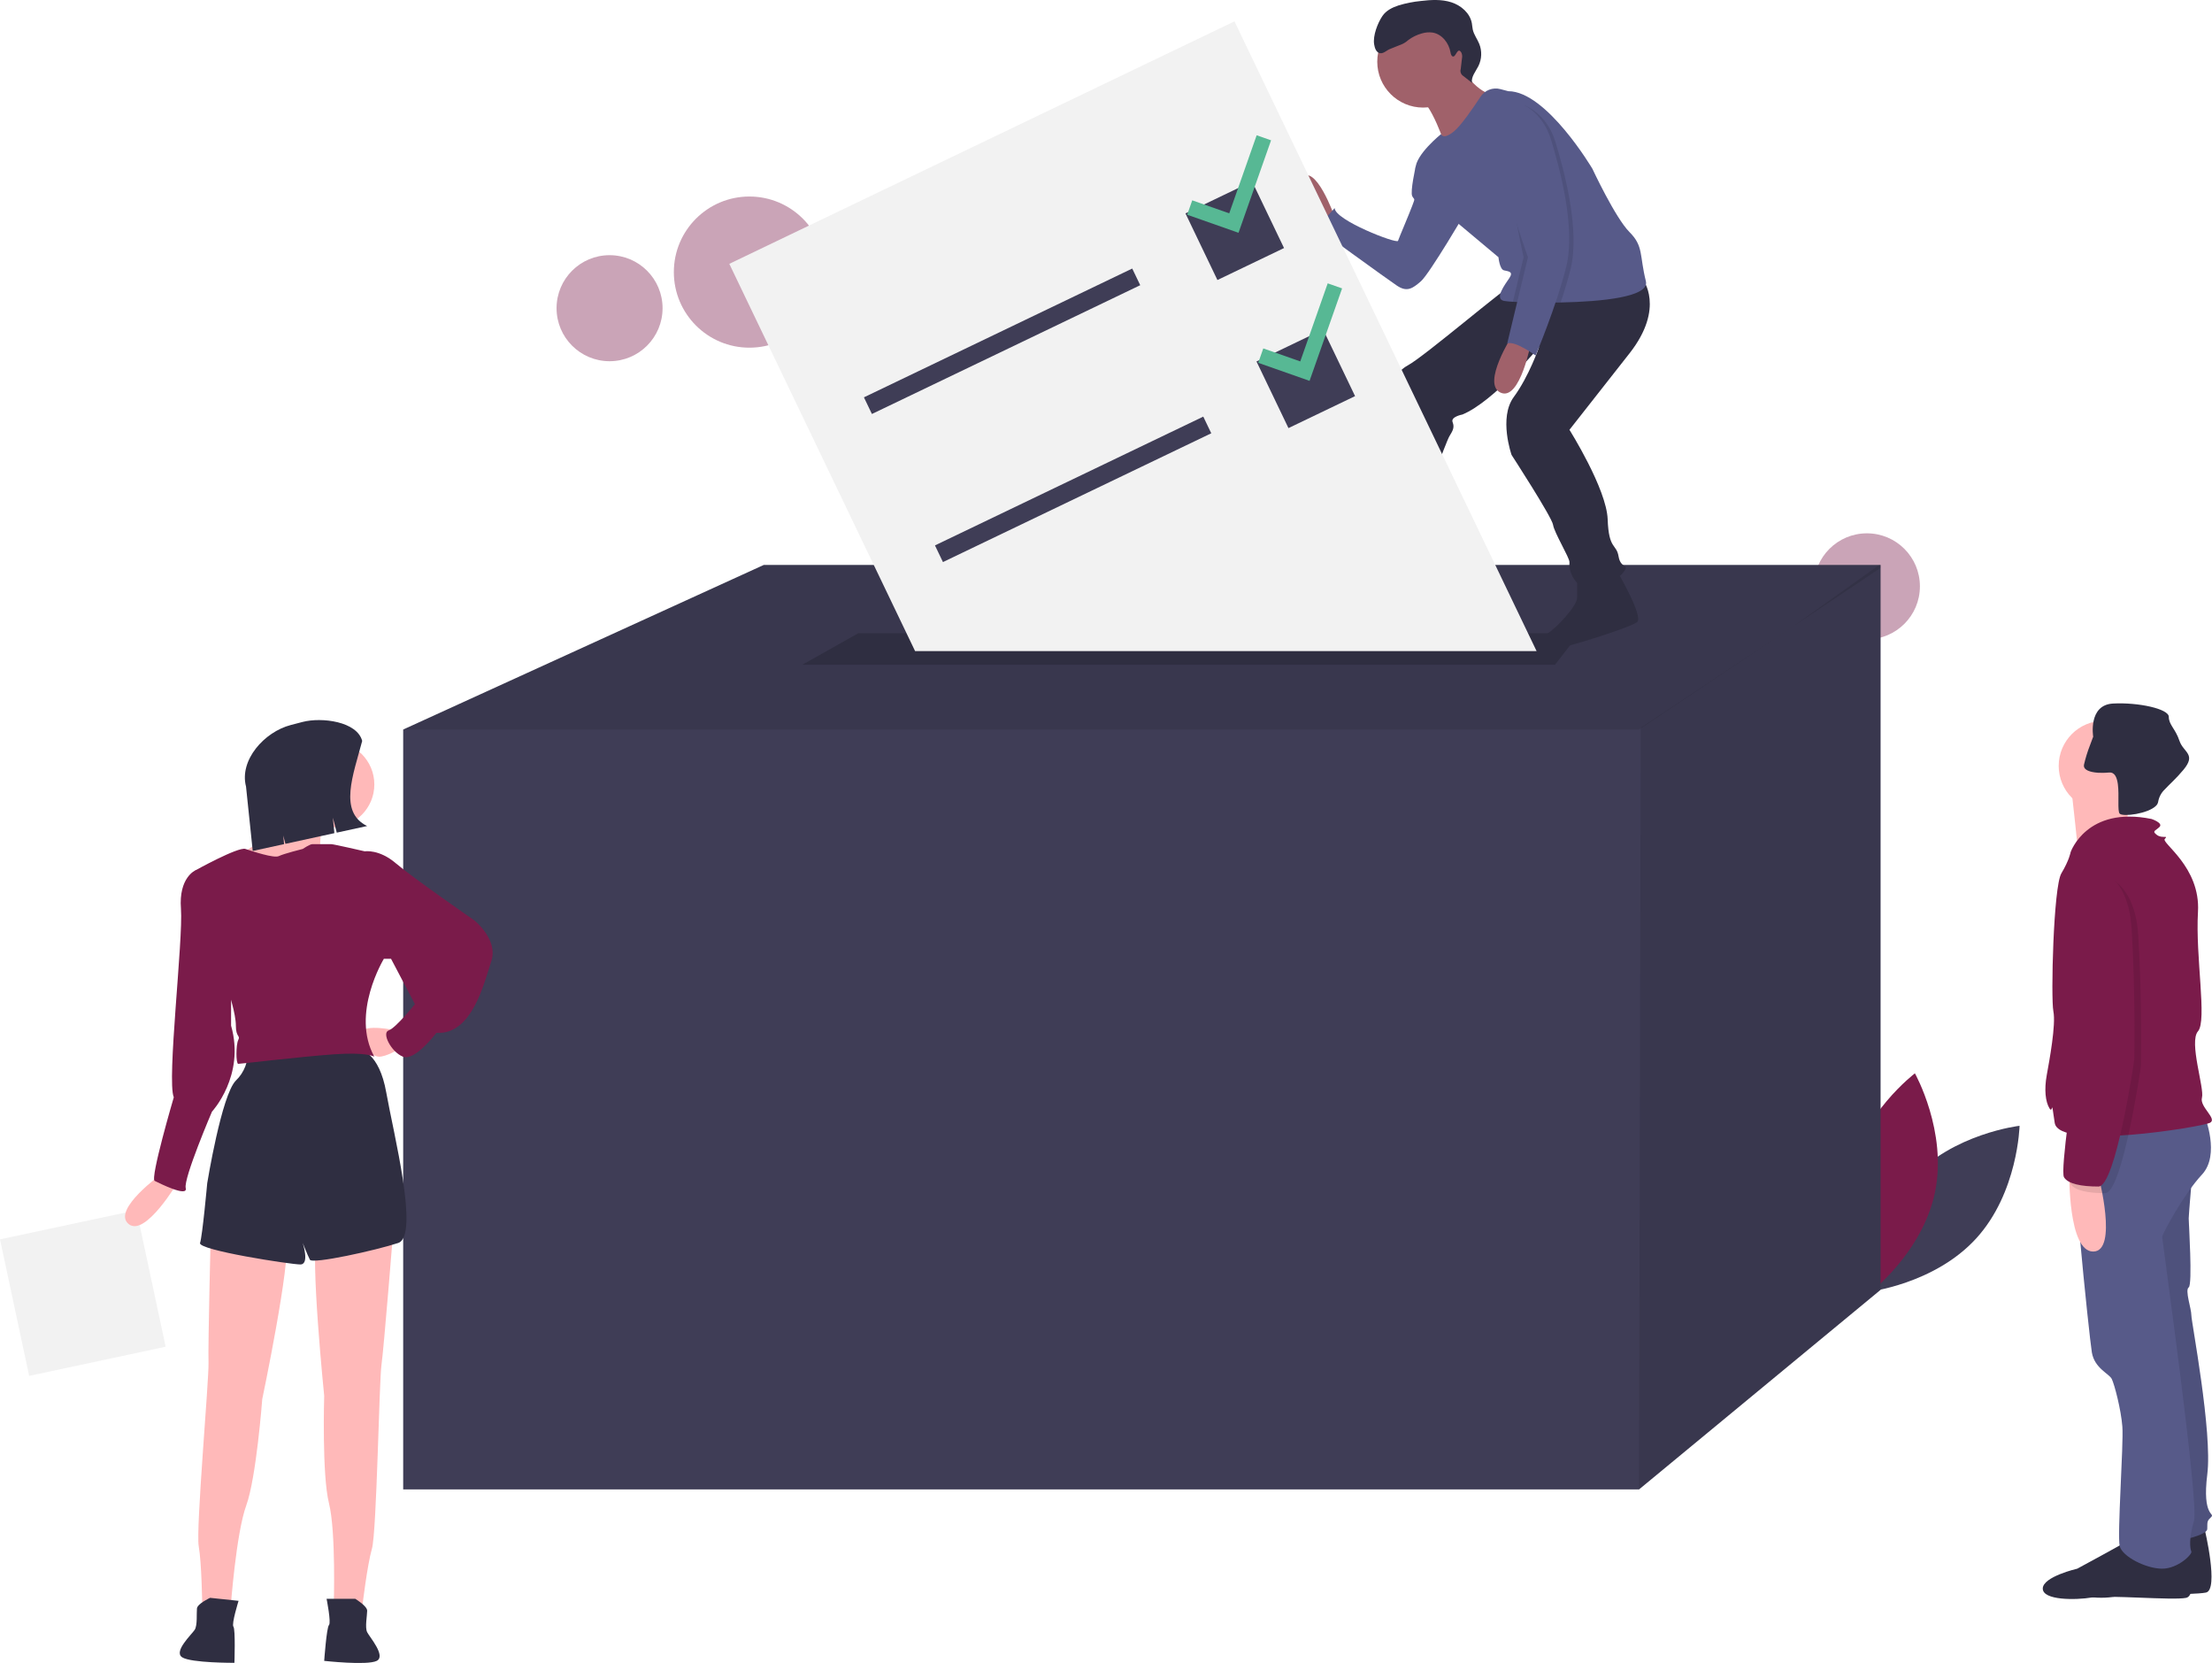
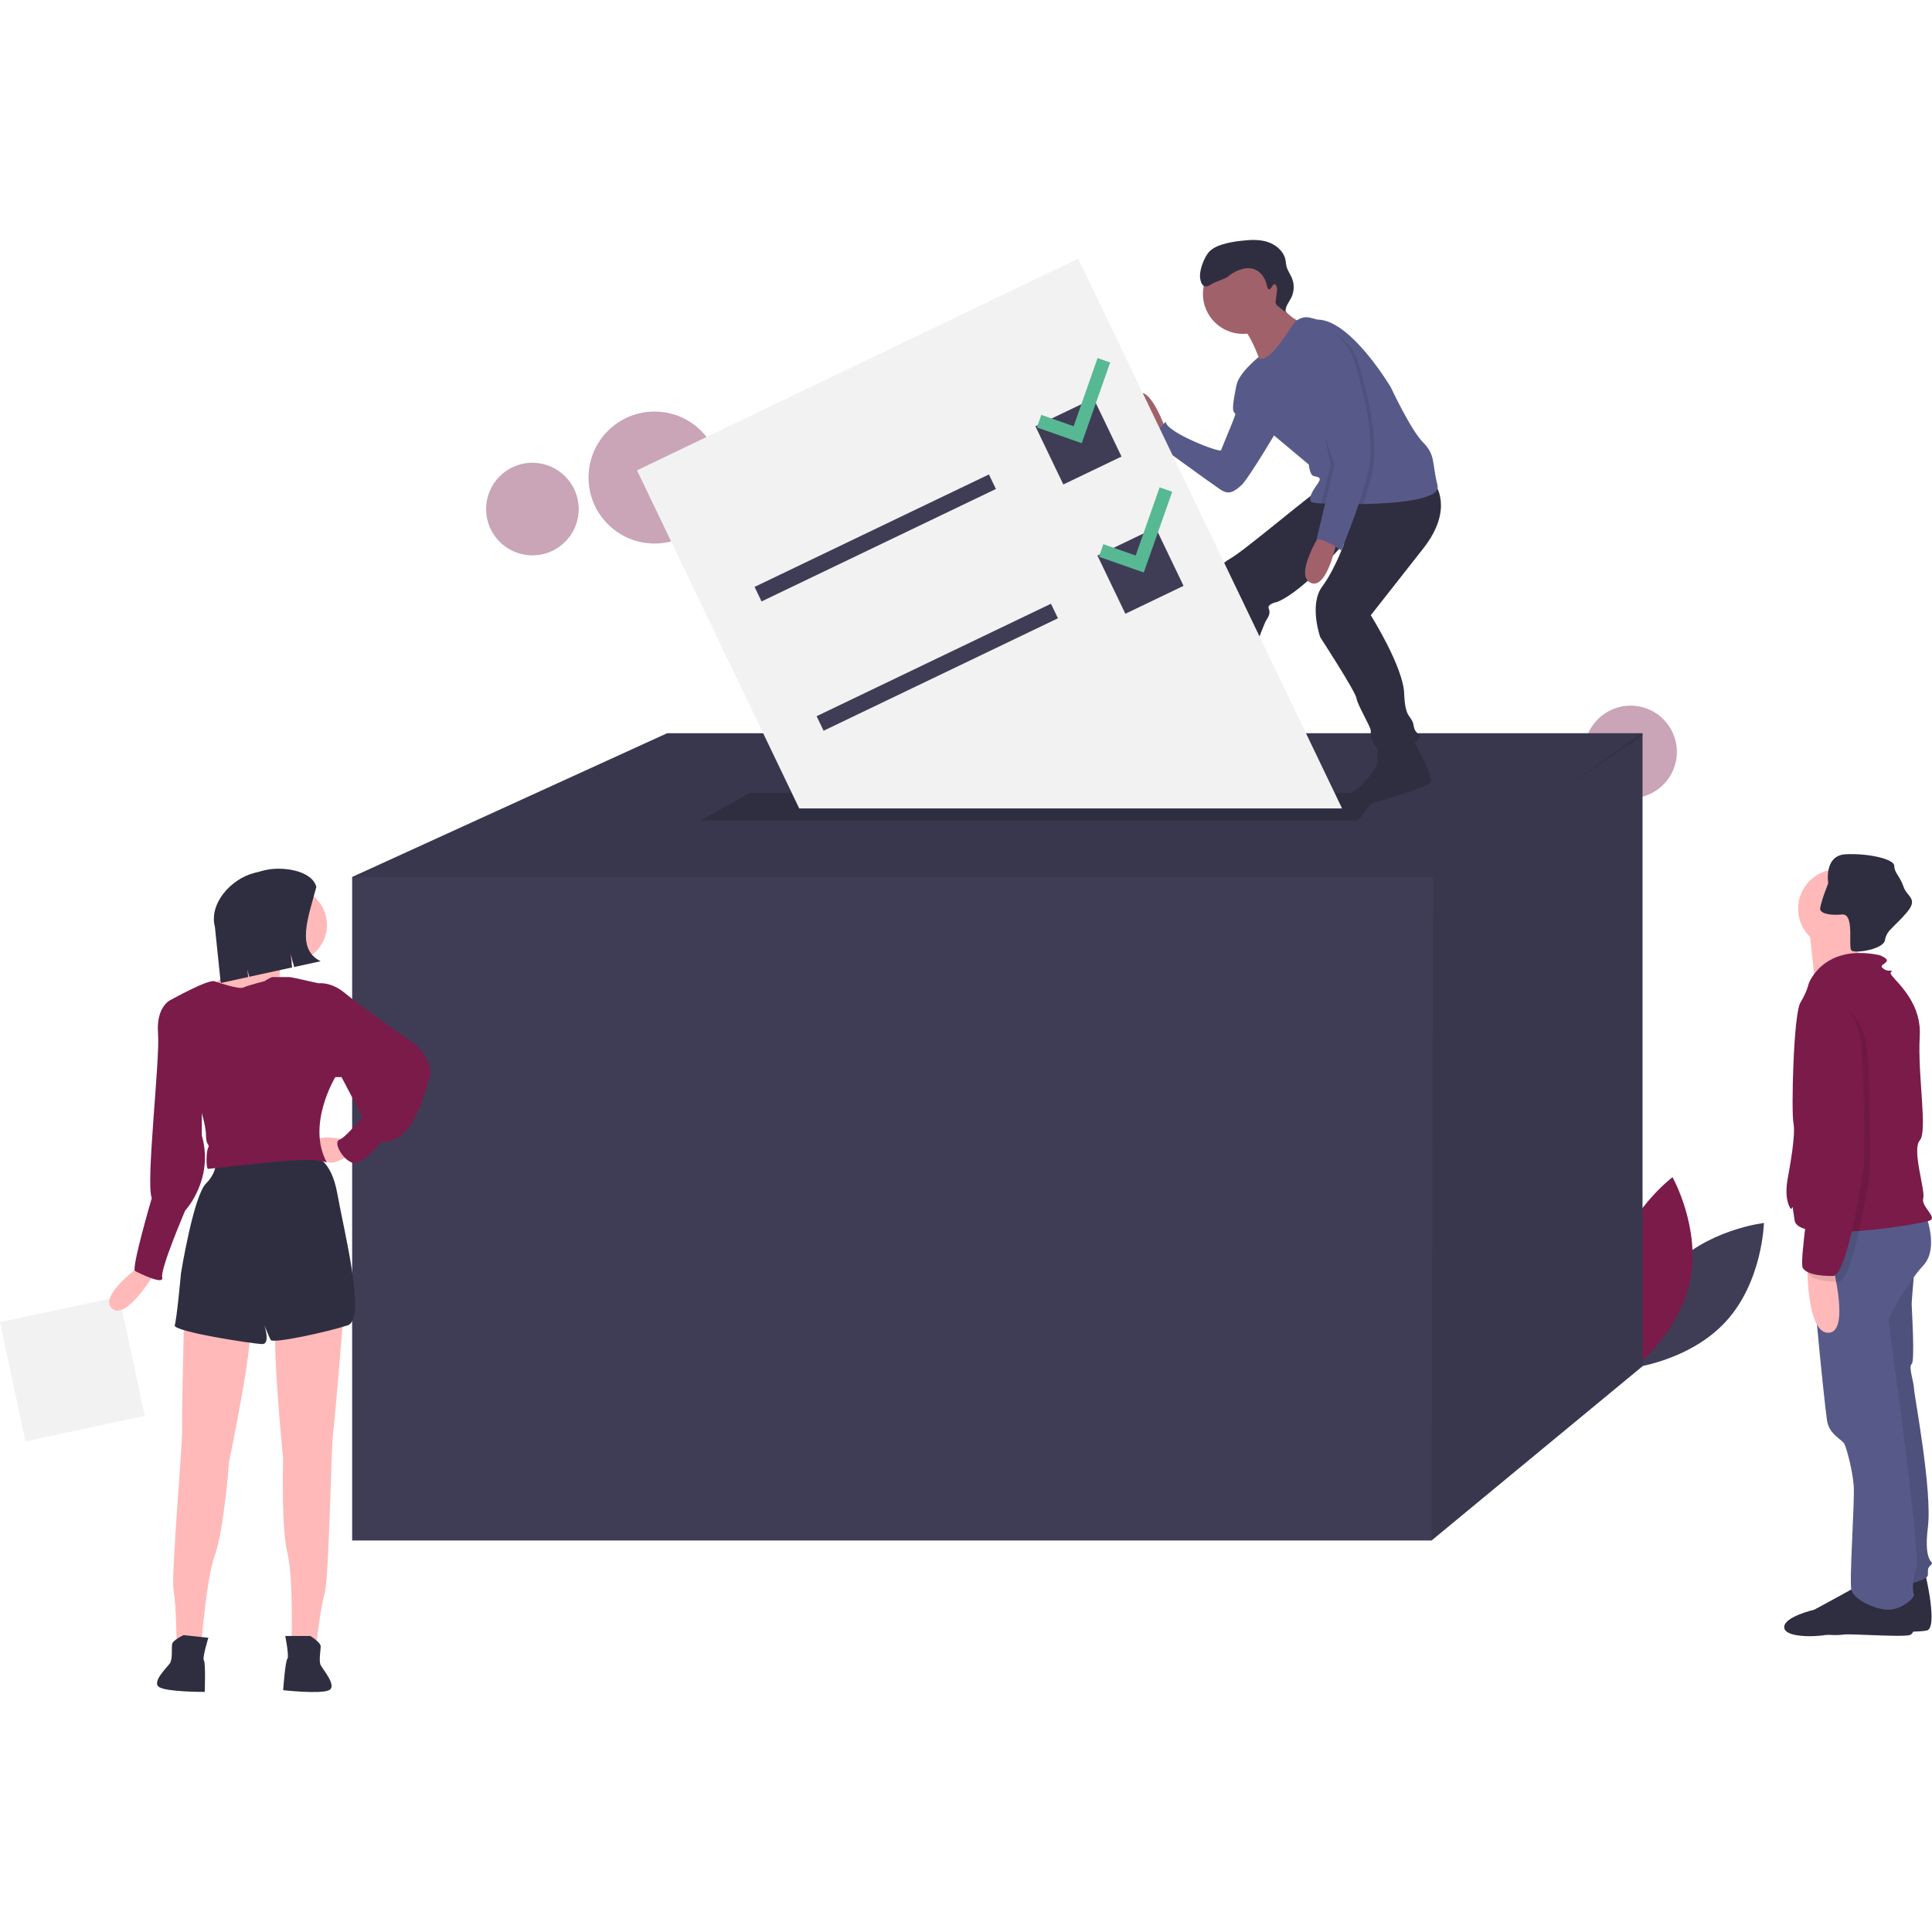
- <svg xmlns="http://www.w3.org/2000/svg" data-name="Layer 1" width="914.817" height="687.575" viewBox="0 0 914.817 687.575">
+ <svg xmlns="http://www.w3.org/2000/svg" data-name="Layer 1" width="200" height="200" viewBox="0 0 914.817 687.575">
  <circle cx="772.098" cy="242.425" r="21.92" fill="#7a1b4a" opacity="0.4" />
  <circle cx="309.93" cy="112.501" r="31.248" fill="#7a1b4a" opacity="0.4" />
  <circle cx="252.098" cy="127.425" r="21.92" fill="#7a1b4a" opacity="0.4" />
  <path d="M933.049,593.762c-17.32,18.962-17.949,46.584-17.949,46.584s27.453-3.122,44.773-22.084,17.949-46.584,17.949-46.584S950.369,574.8,933.049,593.762Z" transform="translate(-142.5916 -106.2126)" fill="#3f3d56" />
  <path d="M942.833,599.218c-5.241,25.141-27.272,41.815-27.272,41.815s-13.534-24.088-8.293-49.229S934.54,549.989,934.54,549.989,948.074,574.077,942.833,599.218Z" transform="translate(-142.5916 -106.2126)" fill="#7a1b4a" />
  <polygon points="777.746 233.581 777.746 533.289 677.843 615.818 166.746 615.818 166.746 301.631 315.876 233.581 777.746 233.581" fill="#3f3d56" />
  <polygon points="777.746 233.581 777.746 234.782 741.882 258.788 677.843 301.631 166.746 301.631 315.876 233.581 777.746 233.581" opacity="0.1" />
  <polygon points="777.746 233.581 777.746 533.289 677.843 615.818 678.567 300.907 741.882 258.788 777.167 233.581 777.746 233.581" opacity="0.1" />
  <polygon points="643.094 274.845 331.803 274.845 354.969 261.814 653.23 261.814 643.094 274.845" fill="#2f2e41" />
  <path d="M1054.352,738.332s6.035,25.236.549,26.334-32.368.743-38.952,1.84-20.299-.743-20.299-5.681,14.264-8.229,14.264-8.229,20.299-10.972,20.847-11.521S1054.352,738.332,1054.352,738.332Z" transform="translate(-142.5916 -106.2126)" fill="#2f2e41" />
  <path d="M1049.415,589.657s-1.646,18.653-1.646,20.299,1.646,27.431,0,28.528,1.097,8.778,1.097,11.521,8.778,48.278,6.583,65.834,3.292,15.91,1.646,17.556-1.646,1.646-1.646,4.938-17.556,6.035-17.556,6.035L1018.692,623.123l9.875-36.209Z" transform="translate(-142.5916 -106.2126)" fill="#575a89" />
  <path d="M1049.415,589.657s-1.646,18.653-1.646,20.299,1.646,27.431,0,28.528,1.097,8.778,1.097,11.521,8.778,48.278,6.583,65.834,3.292,15.91,1.646,17.556-1.646,1.646-1.646,4.938-17.556,6.035-17.556,6.035L1018.692,623.123l9.875-36.209Z" transform="translate(-142.5916 -106.2126)" opacity="0.1" />
  <path d="M1046.672,746.013s5.486,19.75,0,20.847-32.368-1.257-38.952-.16-20.299,1.257-20.299-3.681,14.264-8.229,14.264-8.229,20.299-10.972,20.847-11.521S1046.672,746.013,1046.672,746.013Z" transform="translate(-142.5916 -106.2126)" fill="#2f2e41" />
  <path d="M1054.352,567.713s6.583,15.91-1.097,24.139-16.458,24.688-16.458,25.785,15.361,110.272,13.167,117.404-1.646,11.521-1.097,12.618-5.486,7.132-12.07,7.132-16.458-4.938-17.556-9.326,1.646-42.243,1.097-49.375-3.292-17.556-4.389-19.75-7.132-4.389-8.229-10.972-9.875-90.522-7.132-93.265S1054.352,567.713,1054.352,567.713Z" transform="translate(-142.5916 -106.2126)" fill="#575a89" />
  <circle cx="870.066" cy="316.665" r="18.653" fill="#ffb9b9" />
  <path d="M1024.178,432.204s-3.84,20.299-1.097,22.493-20.847,5.486-20.847,5.486-2.743-26.882-3.292-29.625S1024.178,432.204,1024.178,432.204Z" transform="translate(-142.5916 -106.2126)" fill="#ffb9b9" />
  <path d="M998.942,458.538s6.583-19.202,33.466-13.715c0,0,4.938,1.646,3.292,3.292s-3.292,1.646-1.097,3.292,4.938,0,3.292,1.646,14.813,11.521,13.715,30.174,3.84,44.986,0,49.375,2.743,23.59,1.646,27.431,6.583,8.778,3.292,10.424-62.542,11.521-64.188,0-.549-3.292-2.194-6.035-2.194-7.681-1.097-13.715,3.84-20.847,2.743-26.334,0-51.57,3.292-57.056S998.942,458.538,998.942,458.538Z" transform="translate(-142.5916 -106.2126)" fill="#7a1b4a" />
  <path d="M1010.463,592.4s8.229,31.271-2.194,31.271-9.875-32.368-9.875-32.368Z" transform="translate(-142.5916 -106.2126)" fill="#ffb9b9" />
  <path d="M1004.428,422.878c0,1.591,2.304,2.6,5.876,2.831h.005a29.891,29.891,0,0,0,4.543-.088c2.282-.208,3.226,1.937,3.615,4.767.636,4.669-.252,11.214.773,12.24,1.415,1.415,11.735-.005,14.961-3.215a2.981,2.981,0,0,0,.949-1.723,9.166,9.166,0,0,1,2.754-5.119c1.904-2.079,4.614-4.383,7.67-8.048,5.486-6.583,0-7.132-1.646-12.07s-4.389-6.583-4.389-9.875-12.618-6.035-23.042-5.486-8.229,13.715-8.229,13.715-.62,1.591-1.361,3.643a57.214,57.214,0,0,0-2.436,7.911A3.986,3.986,0,0,0,1004.428,422.878Z" transform="translate(-142.5916 -106.2126)" fill="#2f2e41" />
  <path d="M1006.623,466.767s18.653-1.097,20.299,26.334,1.097,53.216,1.097,53.764-7.681,52.667-14.813,52.667-12.618-1.097-14.264-3.84,4.389-42.243,4.389-42.243,2.743-41.695-1.646-54.862S996.748,468.413,1006.623,466.767Z" transform="translate(-142.5916 -106.2126)" opacity="0.1" />
  <path d="M1003.88,464.024s18.653-1.097,20.299,26.334,1.097,53.216,1.097,53.764-7.681,52.667-14.813,52.667-12.618-1.097-14.264-3.84,4.389-42.243,4.389-42.243,2.743-41.695-1.646-54.862S994.004,465.67,1003.88,464.024Z" transform="translate(-142.5916 -106.2126)" fill="#7a1b4a" />
  <path d="M694.573,195.854s-8.129-23.032-14-15.806,9.032,19.419,9.032,19.419Z" transform="translate(-142.5916 -106.2126)" fill="#a0616a" />
  <path d="M732.96,173.273,728.07,175.086s-2.336,10.381-1.432,12.188,1.355.452,0,4.065-5.419,13.097-5.871,14.452-26.194-8.581-26.194-13.548c0,0-5.419,6.323-8.129,7.677,0,0,29.807,21.677,33.871,24.387s6.323,1.355,9.935-1.806,18.968-29.355,18.968-29.355Z" transform="translate(-142.5916 -106.2126)" fill="#575a89" />
  <path d="M719.863,333.596s.452,4.968,1.355,5.419,7.677,11.742,0,14-12.194,1.355-14,2.258-33.419,2.71-33.871-2.258,15.355-5.871,15.355-5.871,14.452-9.484,16.71-14.452S719.863,333.596,719.863,333.596Z" transform="translate(-142.5916 -106.2126)" fill="#2f2e41" />
  <path d="M811.541,342.628s10.839,18.516,8.129,20.774-29.099,10.487-32.968,10.839c-4.968.452-8.581-3.613-4.516-5.871s12.645-11.742,12.645-14.903v-8.129Z" transform="translate(-142.5916 -106.2126)" fill="#2f2e41" />
  <path d="M821.928,221.596s9.484,11.742-5.419,30.71L791.67,283.919s15.355,24.387,15.806,37.032,3.613,9.935,4.516,15.355,4.968,2.71,1.806,6.774-14.903,7.677-18.516,4.516a11.196,11.196,0,0,1-3.613-9.032c0-1.806-6.323-12.194-6.774-15.355s-17.161-28.903-17.161-28.903-5.419-15.355.903-23.936,10.501-20.75,10.501-20.75-18.63,22.557-31.726,27.976c0,0-4.968.903-4.065,3.161s0,3.613-1.355,5.871-10.839,28.452-14,35.226-1.806,10.839-5.419,13.097-19.871.452-19.871-1.806,2.258-8.129,3.613-11.29,12.194-39.742,11.29-46.065.452-14.903,7.226-18.516,41.097-32.968,42.903-32.968S821.928,221.596,821.928,221.596Z" transform="translate(-142.5916 -106.2126)" fill="#2f2e41" />
  <circle cx="588.562" cy="25.512" r="18.968" fill="#a0616a" />
  <path d="M746.509,133.531s5.871,10.387,13.097,11.742-18.968,22.129-18.968,22.129-6.323-19.871-11.742-20.774S746.509,133.531,746.509,133.531Z" transform="translate(-142.5916 -106.2126)" fill="#a0616a" />
  <path d="M727.992,175.983c0,5.871,17.613,22.581,17.613,22.581l16.71,14s.452,4.968,2.258,5.419,4.065.452,2.258,3.161-6.323,8.581-2.258,9.484a33.199,33.199,0,0,0,3.699.352c1.084.063,2.357.122,3.789.176,3.342.117,7.524.194,12.054.163q1.931-.007,3.929-.045c17.076-.339,36.856-2.303,35.239-8.775-2.71-10.839-.903-14.452-6.774-20.323s-15.355-26.194-15.355-26.194-18.968-32.065-34.774-32.065l-3.283-.863a7.519,7.519,0,0,0-8.206,3.152c-3.17,4.828-8.17,12.081-11.092,14.42-4.516,3.613-5.221,1.021-5.221,1.021S727.992,170.112,727.992,175.983Z" transform="translate(-142.5916 -106.2126)" fill="#575a89" />
  <path d="M768.186,244.628s-13.097,20.323-4.968,23.936,12.645-21.226,12.645-21.226Z" transform="translate(-142.5916 -106.2126)" fill="#a0616a" />
  <path d="M743.554,129.582c-.728-.092-.958-1.01-1.081-1.734-.656-3.874-3.543-7.548-7.422-8.173a10.51,10.51,0,0,0-4.422.356,16.779,16.779,0,0,0-5.674,2.793,9.36,9.36,0,0,1-2.836,1.781c-.712.209-3.734,1.553-4.44,1.78-1.552.5-2.837,2.125-4.436,1.803-1.53-.308-2.111-2.155-2.356-3.696-.56-3.51,1.449-8.748,3.447-11.688,1.516-2.231,4.081-3.515,6.646-4.351a47.752,47.752,0,0,1,9.218-1.832c4.219-.498,8.589-.763,12.632.541s7.725,4.494,8.48,8.675c.157.871.187,1.763.379,2.627.47,2.107,1.864,3.878,2.677,5.878a11.319,11.319,0,0,1-.345,9.176c-1.126,2.265-3.084,4.441-2.662,6.935l-3.485-2.748a2.531,2.531,0,0,1-1.163-2.962l.507-4.364a3.84,3.84,0,0,0-.226-2.359C745.441,125.314,744.768,129.735,743.554,129.582Z" transform="translate(-142.5916 -106.2126)" fill="#2f2e41" />
  <path d="M776.315,213.467l-4.254,17.69c4.29.154,9.967.235,15.983.117,1.517-4.552,2.967-9.299,4.078-13.743,4.065-16.258-2.71-41.097-6.323-52.839s-12.645-14.903-12.645-14.903a41.185,41.185,0,0,0-10.387,5.419C756.896,159.273,776.315,213.467,776.315,213.467Z" transform="translate(-142.5916 -106.2126)" opacity="0.1" />
  <path d="M772.702,212.564l-4.43,18.417c1.084.063,2.357.122,3.789.176,3.342.117,7.524.194,12.054.163,1.63-4.837,3.207-9.94,4.394-14.691,4.065-16.258-2.71-41.097-6.323-52.839s-11.516,1.129-11.516,1.129,3.161-7.677-2.71-3.613S772.702,212.564,772.702,212.564Z" transform="translate(-142.5916 -106.2126)" opacity="0.1" />
  <path d="M771.347,148.886s9.032,3.161,12.645,14.903,10.387,36.581,6.323,52.839S777.67,253.209,777.67,253.209s-8.581-6.323-11.742-4.968l8.581-35.677S755.089,158.37,760.96,154.305A41.185,41.185,0,0,1,771.347,148.886Z" transform="translate(-142.5916 -106.2126)" fill="#575a89" />
  <polygon points="635.488 269.199 510.541 8.828 301.62 109.085 378.456 269.199 635.488 269.199" fill="#f2f2f2" />
  <rect x="495.48" y="243.491" width="123.081" height="7.639" transform="translate(-194.7588 159.1223) rotate(-25.6354)" fill="#3f3d56" />
  <rect x="524.86" y="304.714" width="123.081" height="7.639" transform="translate(-218.3543 177.8595) rotate(-25.6354)" fill="#3f3d56" />
  <rect x="637.968" y="186.326" width="30.558" height="30.558" transform="translate(-165.5124 196.2548) rotate(-25.6354)" fill="#3f3d56" />
  <rect x="667.347" y="247.548" width="30.558" height="30.558" transform="translate(-189.1079 214.9919) rotate(-25.6354)" fill="#3f3d56" />
  <polygon points="519.718 55.924 508.372 88.206 493.077 82.83 490.984 88.785 512.214 96.246 525.672 58.017 519.718 55.924" fill="#57b894" />
  <polygon points="549.097 117.146 537.751 149.428 522.457 144.053 520.364 150.007 541.593 157.468 555.052 119.239 549.097 117.146" fill="#57b894" />
  <g id="b6a4aa65-5bff-4dd4-a595-827386906092" data-name="woman">
    <rect x="147.984" y="611.967" width="57.724" height="57.724" transform="translate(341.0645 1124.364) rotate(167.9424)" fill="#f2f2f2" />
    <path id="ac286760-ef31-4470-8aba-995faff60c3b-5466" data-name="right hand" d="M209.53,591.492s-20.734,14.81-13.823,20.734,20.734-17.772,20.734-17.772Z" transform="translate(-142.5916 -106.2126)" fill="#ffb9b9" />
    <path id="ad0ee0d5-d520-47bd-bca9-706ef112ee3c-5467" data-name="left leg" d="M305.302,614.201s-3.949,49.367-4.937,56.279-1.975,69.114-3.949,76.025-3.949,23.696-3.949,23.696H280.619s.987-30.608-1.975-42.456-1.975-44.43-1.975-44.43-5.924-58.253-2.962-66.152S305.302,614.201,305.302,614.201Z" transform="translate(-142.5916 -106.2126)" fill="#ffb9b9" />
    <path id="a2d865fc-f989-4a0f-bdfe-5d1a04b5cb09-5468" data-name="left shoe" d="M289.505,767.239s4.937,2.962,4.937,4.937-.987,6.911,0,8.886,7.899,9.873,3.949,11.848-21.722,0-21.722,0,.987-13.823,1.975-14.81-.987-10.861-.987-10.861Z" transform="translate(-142.5916 -106.2126)" fill="#2f2e41" />
    <path id="a5afd73e-dc2f-49f8-bb76-01b6bc8ff4ec-5469" data-name="right leg" d="M229.826,612.991s-1.254,49.509-.998,56.486-5.291,68.94-4.053,76.02,1.44,23.98,1.44,23.98l11.783,1.244s2.231-30.542,6.42-42.014,6.627-43.978,6.627-43.978,12.006-57.31,9.889-65.476S229.826,612.991,229.826,612.991Z" transform="translate(-142.5916 -106.2126)" fill="#ffb9b9" />
    <path id="bae9c969-98bd-41cd-ab49-dced4866e2f9-5470" data-name="right shoe" d="M229.472,766.842s-5.22,2.427-5.428,4.391.256,6.977-.933,8.837-8.891,8.99-5.171,11.368,21.602,2.28,21.602,2.28.469-13.85-.409-14.936,2.122-10.697,2.122-10.697Z" transform="translate(-142.5916 -106.2126)" fill="#2f2e41" />
    <path id="efa1face-c8d6-4f61-8a17-c81461288bfc-5471" data-name="pants" d="M291.479,540.15s7.899.987,10.861,17.772,13.823,59.241,4.937,62.203-35.544,8.886-36.532,6.911-2.962-6.911-2.962-6.911,2.962,8.886-.987,8.886-42.456-5.924-41.468-8.886,2.962-24.684,2.962-24.684,5.924-36.532,11.848-42.456a16.192,16.192,0,0,0,4.937-12.835Z" transform="translate(-142.5916 -106.2126)" fill="#2f2e41" />
    <path id="ba787e0e-2496-4127-9664-864bc1f1b460-5472" data-name="left hand" d="M306.29,532.251s-12.835-2.962-14.81.987,4.937,9.873,7.899,9.873,7.899-2.962,7.899-2.962Z" transform="translate(-142.5916 -106.2126)" fill="#ffb9b9" />
    <circle id="af432612-84fe-4a80-a474-ad6710b59c23" data-name="head" cx="137.04" cy="324.342" r="17.772" fill="#ffb9b9" />
    <path id="fc691572-079c-4ac7-a111-0c7206f484e6-5473" data-name="neck" d="M276.669,443.39s-2.962,13.823-.987,13.823-14.81,8.886-14.81,8.886l-12.835-1.975-3.949-5.924s20.734-13.823,20.734-21.722S276.669,443.39,276.669,443.39Z" transform="translate(-142.5916 -106.2126)" fill="#ffb9b9" />
    <path id="a377c2ac-5aad-4dd5-94e4-d6887260be3a-5474" data-name="upper body" d="M267.783,457.213s2.962-1.975,3.949-1.975h7.899c.987,0,13.823,2.962,13.823,2.962l7.899,44.43s-13.823,22.709-3.949,40.481c0,0-2.962-1.975-16.785-.987s-38.506,3.949-39.494,3.949-.987-7.899,0-9.873-.987-.987-.987-5.924-2.962-13.823-2.962-13.823l-13.823-50.355s17.772-9.873,20.734-8.886,11.848,3.949,13.823,2.962S267.783,457.213,267.783,457.213Z" transform="translate(-142.5916 -106.2126)" fill="#7a1b4a" />
    <path id="fd50713a-8150-4e39-832b-91f38638a5e4-5475" data-name="left arm" d="M290.492,459.188l2.962-.987s5.924-.987,12.835,4.937S338.872,486.833,338.872,486.833s9.873,7.899,6.911,16.785-7.899,30.608-22.709,29.62c0,0-8.886,11.848-13.823,9.873s-8.886-9.873-5.924-10.861,10.861-10.861,10.861-10.861l-9.873-18.76h-2.962l-10.861-5.924Z" transform="translate(-142.5916 -106.2126)" fill="#7a1b4a" />
    <path id="a85ddca5-281c-4897-a8aa-82a4133bac02-5476" data-name="right arm" d="M231.251,465.112l-7.899.987s-6.911,2.962-5.924,15.797-5.924,71.089-2.962,78c0,0-9.873,33.57-7.899,34.557s13.823,6.911,12.835,2.962,10.861-31.595,10.861-31.595,13.823-14.81,7.899-35.544V513.491Z" transform="translate(-142.5916 -106.2126)" fill="#7a1b4a" />
    <path id="eb14ef5a-0bc4-48da-8b11-b0e113a7ef46-5477" data-name="hair" d="M294.423,447.737l-12.552,2.734-1.613-6.18.62,6.397L260.629,455.099l-.89-3.412.342,3.531-12.969,2.825-2.774-26.632c-2.852-10.928,7.558-22.576,18.486-25.428l4.848-1.265c8.027-2.095,22.617-.19,24.711,7.836C288.717,426.549,282.466,441.89,294.423,447.737Z" transform="translate(-142.5916 -106.2126)" fill="#2f2e41" />
  </g>
</svg>
